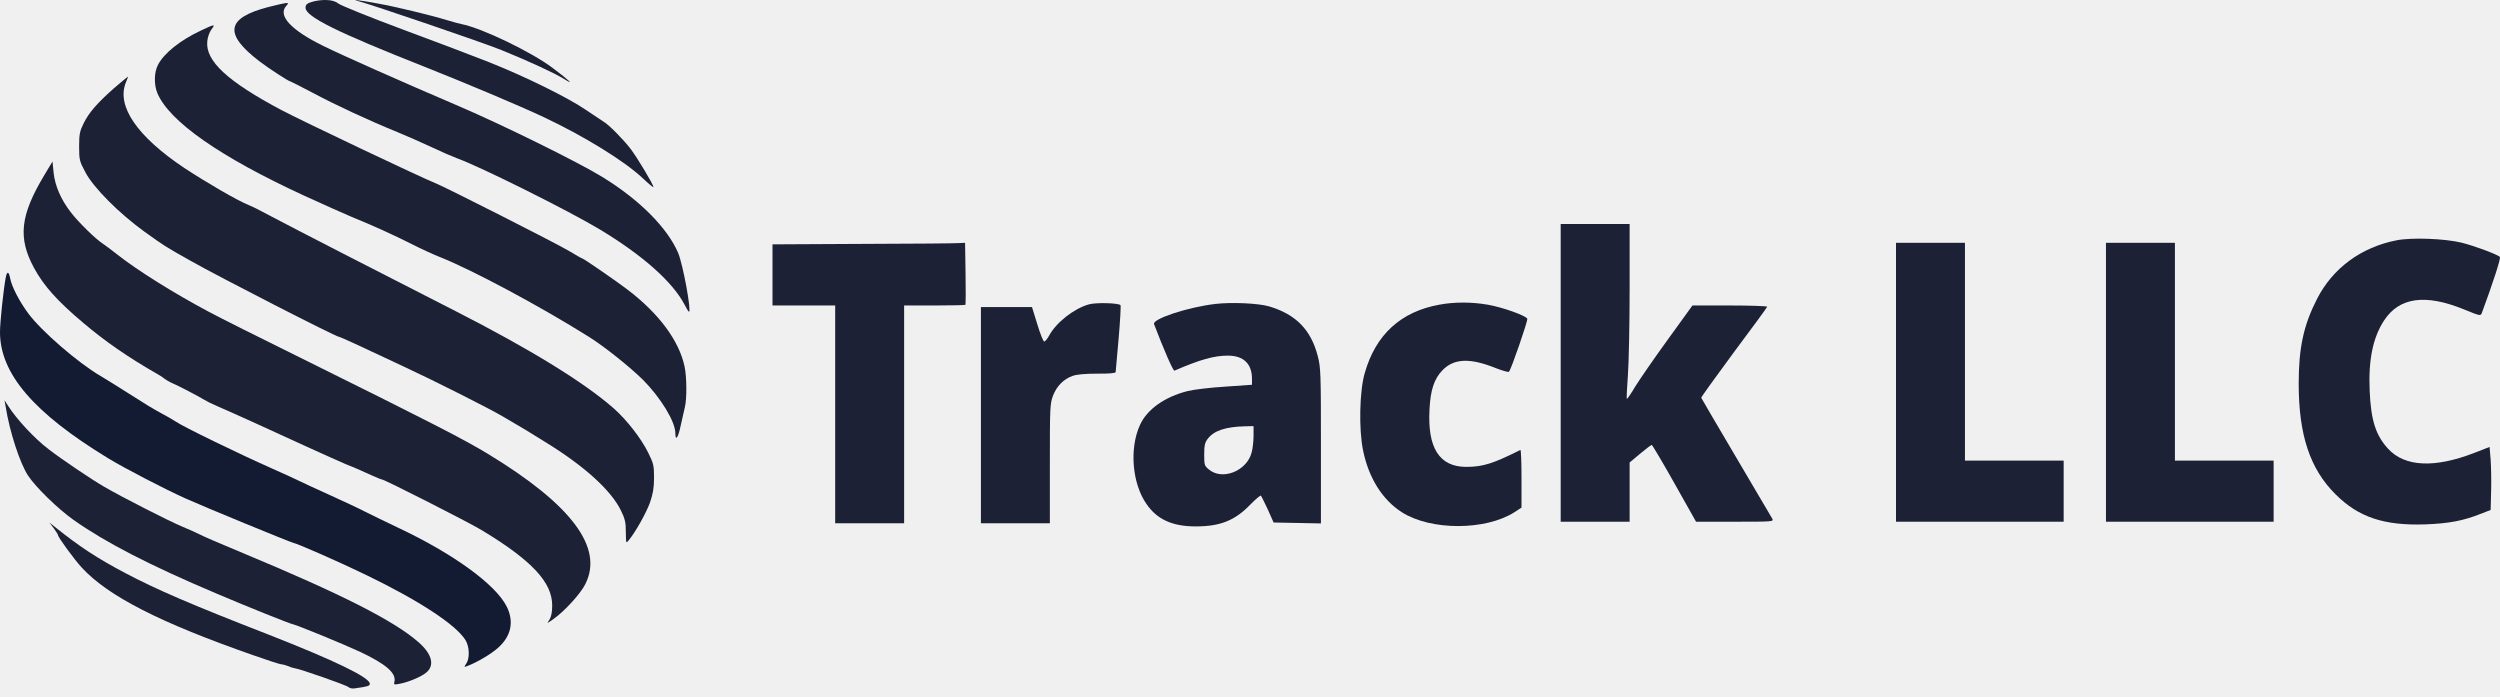
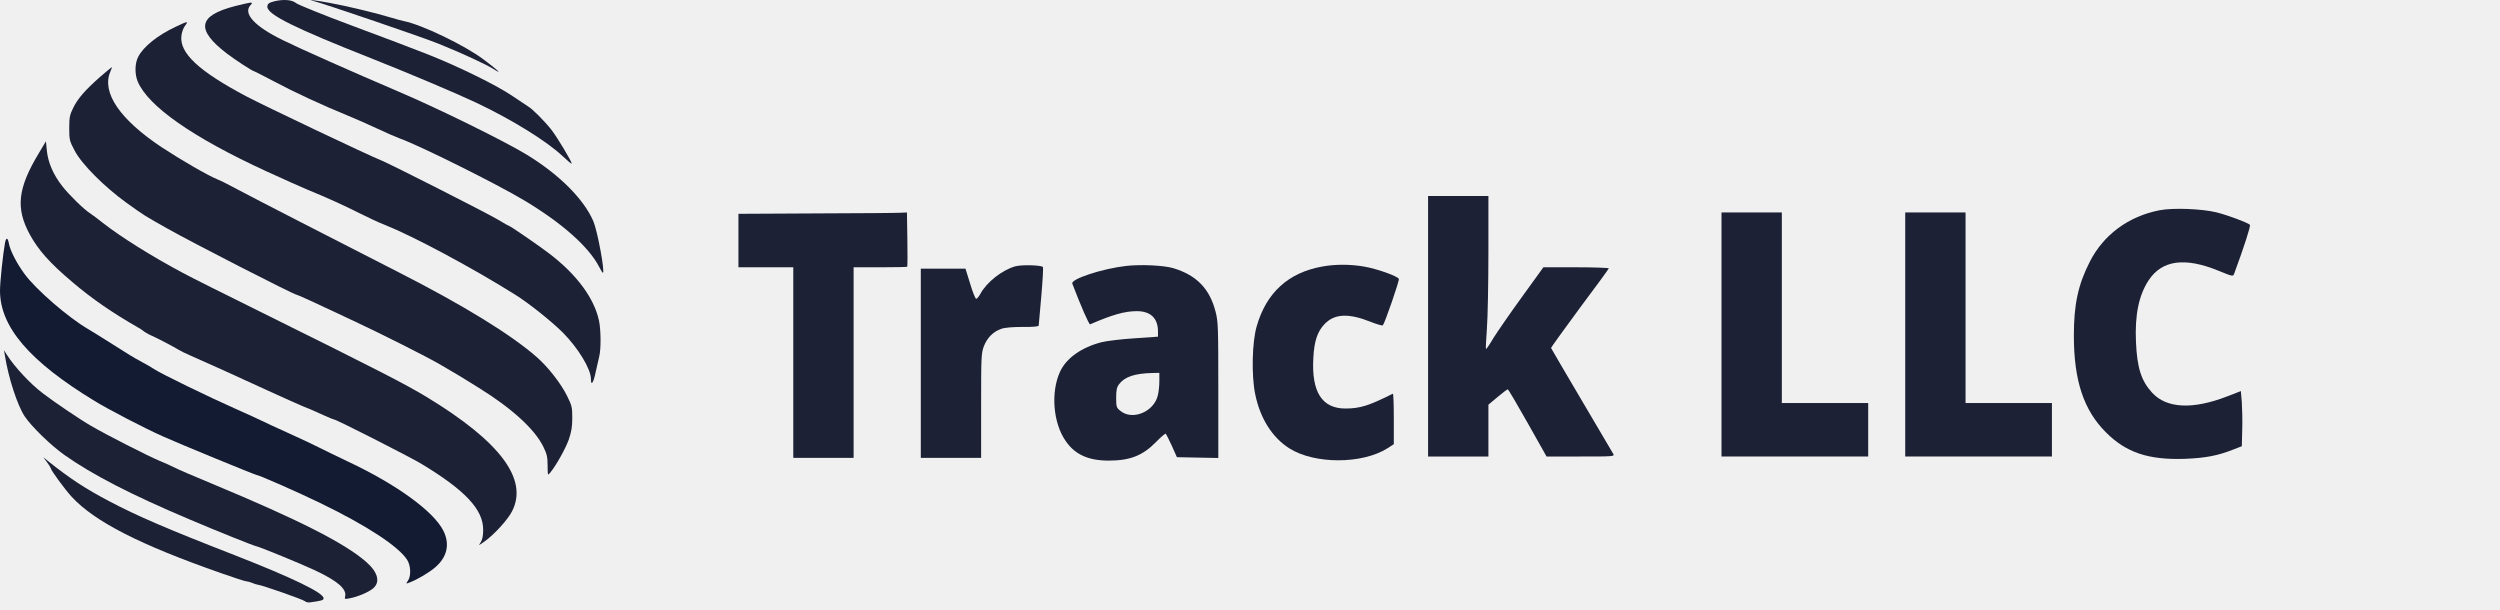
- <svg xmlns="http://www.w3.org/2000/svg" width="140" height="39" viewBox="0 0 140 39" fill="none">
-   <path d="M17.585 0.074C17.207 0.171 17.111 0.241 17.111 0.434C17.111 0.934 18.892 1.812 23.762 3.734C26.105 4.664 29.106 5.927 30.449 6.559C32.704 7.621 34.968 9.016 35.986 9.973C36.319 10.288 36.591 10.517 36.591 10.473C36.591 10.332 35.679 8.814 35.31 8.332C34.898 7.796 34.073 6.963 33.801 6.814C33.704 6.752 33.257 6.454 32.8 6.147C31.818 5.471 29.352 4.26 27.378 3.479C26.579 3.163 24.412 2.338 22.56 1.654C20.7 0.961 19.076 0.303 18.945 0.197C18.699 -0.013 18.164 -0.057 17.585 0.074Z" fill="#1C2135" />
-   <path d="M20.042 0.057C20.814 0.259 27.044 2.382 28.079 2.803C29.659 3.444 31.054 4.093 31.581 4.418C32.204 4.813 31.905 4.523 30.958 3.813C29.764 2.909 26.974 1.566 25.833 1.347C25.728 1.329 25.386 1.233 25.087 1.145C24.122 0.847 22.113 0.364 21.068 0.18C20.156 0.013 19.621 -0.048 20.042 0.057Z" fill="#1C2135" />
-   <path d="M15.04 0.39C12.662 1.005 12.513 1.891 14.531 3.435C15.049 3.83 16.163 4.558 16.26 4.558C16.277 4.558 16.848 4.848 17.515 5.199C18.813 5.892 20.665 6.752 22.244 7.393C22.779 7.612 23.648 7.998 24.175 8.244C24.71 8.498 25.342 8.77 25.579 8.858C26.842 9.306 31.826 11.789 33.564 12.833C35.977 14.281 37.679 15.79 38.346 17.08C38.451 17.291 38.557 17.457 38.583 17.457C38.732 17.457 38.25 14.825 37.978 14.167C37.372 12.754 35.81 11.184 33.731 9.911C32.362 9.069 28.088 6.963 25.535 5.875C22.534 4.594 19.155 3.093 18.094 2.567C16.286 1.68 15.54 0.864 16.032 0.329C16.163 0.18 16.163 0.171 16.005 0.171C15.918 0.18 15.479 0.276 15.04 0.39Z" fill="#1C2135" />
-   <path d="M11.258 1.707C10.109 2.242 9.179 2.979 8.845 3.637C8.626 4.058 8.617 4.734 8.81 5.208C9.477 6.805 12.338 8.797 17.067 10.973C18.129 11.456 19.314 11.991 19.7 12.149C20.884 12.631 22.025 13.149 23.017 13.649C23.534 13.912 24.254 14.246 24.613 14.386C26.43 15.106 30.221 17.133 32.976 18.861C33.836 19.397 35.284 20.555 36.012 21.275C37.004 22.275 37.82 23.617 37.82 24.258C37.82 24.732 37.978 24.512 38.118 23.837C38.206 23.442 38.311 22.968 38.355 22.793C38.469 22.336 38.46 21.108 38.337 20.529C38.03 19.081 36.907 17.563 35.143 16.22C34.511 15.738 32.678 14.474 32.607 14.474C32.581 14.474 32.256 14.29 31.879 14.062C31.177 13.64 24.947 10.482 24.394 10.262C23.648 9.973 16.944 6.787 15.795 6.182C12.724 4.558 11.486 3.4 11.609 2.303C11.627 2.084 11.732 1.794 11.837 1.654C12.074 1.338 12.039 1.338 11.258 1.707Z" fill="#1C2135" />
-   <path d="M6.388 4.936C5.44 5.778 4.975 6.305 4.677 6.919C4.466 7.349 4.431 7.516 4.431 8.2C4.431 8.946 4.449 9.025 4.782 9.648C5.23 10.508 6.678 11.956 8.099 12.982C9.266 13.816 9.196 13.772 10.705 14.623C12.267 15.509 18.813 18.861 18.98 18.861C19.041 18.861 20.121 19.353 22.595 20.52C24.421 21.371 27.395 22.872 28.167 23.328C29.369 24.03 29.475 24.091 30.642 24.82C32.765 26.136 34.213 27.461 34.766 28.575C35.003 29.058 35.047 29.251 35.047 29.804C35.056 30.436 35.056 30.444 35.205 30.26C35.591 29.795 36.188 28.724 36.398 28.145C36.565 27.654 36.626 27.329 36.626 26.759C36.626 26.066 36.6 25.96 36.302 25.355C35.907 24.548 35.073 23.486 34.362 22.863C32.704 21.406 29.642 19.528 25.509 17.422C21.191 15.22 16.435 12.78 15.216 12.131C14.68 11.842 14.11 11.552 13.943 11.491C13.303 11.236 11.583 10.236 10.328 9.411C7.669 7.638 6.502 5.927 7.055 4.602C7.125 4.436 7.178 4.295 7.16 4.295C7.143 4.295 6.801 4.585 6.388 4.936Z" fill="#1C2135" />
-   <path d="M2.483 9.806C1.132 12.052 0.992 13.316 1.904 15.001C2.448 16.001 3.194 16.843 4.642 18.063C5.905 19.134 7.178 20.011 8.863 20.976C8.985 21.046 9.1 21.117 9.126 21.143C9.196 21.213 9.512 21.406 9.652 21.459C9.933 21.573 11.197 22.231 11.407 22.371C11.53 22.45 11.864 22.617 12.153 22.74C13.066 23.135 15.33 24.162 17.155 25.004C18.12 25.443 19.112 25.89 19.349 25.987C19.831 26.18 20.068 26.276 20.814 26.619C21.086 26.741 21.34 26.847 21.376 26.847C21.525 26.847 26.114 29.181 26.948 29.672C29.773 31.374 30.94 32.612 30.923 33.928C30.923 34.288 30.87 34.542 30.765 34.709C30.607 34.946 30.607 34.937 31.019 34.648C31.625 34.218 32.52 33.235 32.774 32.717C33.818 30.672 32.02 28.268 27.307 25.407C25.939 24.583 24.219 23.696 16.76 20.002C14.514 18.897 12.223 17.747 11.671 17.449C9.714 16.404 7.722 15.159 6.581 14.264C6.265 14.009 5.905 13.746 5.774 13.658C5.379 13.412 4.396 12.447 3.984 11.912C3.413 11.184 3.08 10.411 3.001 9.665L2.94 9.042L2.483 9.806Z" fill="#1C2135" />
-   <path d="M87.398 20.88V29.216H89.328H91.259V27.557V25.899L91.847 25.407C92.171 25.136 92.461 24.916 92.496 24.916C92.531 24.916 93.101 25.881 93.768 27.066L94.979 29.216H97.155C99.296 29.216 99.34 29.216 99.244 29.04C99.191 28.944 98.278 27.399 97.217 25.601C96.155 23.802 95.278 22.301 95.269 22.275C95.26 22.24 96.085 21.099 97.094 19.73C98.112 18.37 98.954 17.221 98.963 17.177C98.981 17.142 98.05 17.107 96.892 17.107H94.777L93.4 19.011C92.636 20.064 91.82 21.248 91.575 21.643C91.338 22.047 91.127 22.354 91.101 22.336C91.083 22.319 91.109 21.722 91.162 21.029C91.215 20.327 91.259 18.124 91.259 16.15V12.544H89.328H87.398V20.88Z" fill="#1C2135" />
-   <path d="M134.212 13.456C132.228 13.842 130.631 15.018 129.754 16.738C128.999 18.212 128.727 19.476 128.727 21.485C128.727 24.363 129.359 26.259 130.789 27.68C132.079 28.97 133.51 29.444 135.835 29.365C137.16 29.312 137.95 29.163 138.959 28.759L139.476 28.558L139.503 27.505C139.52 26.926 139.503 26.136 139.476 25.741L139.415 25.03L138.555 25.364C136.335 26.224 134.668 26.145 133.738 25.136C133.044 24.381 132.772 23.547 132.702 21.889C132.623 20.143 132.887 18.888 133.518 17.931C134.369 16.65 135.817 16.448 137.958 17.317C138.906 17.703 138.915 17.703 138.985 17.519C139.626 15.79 140.056 14.448 139.994 14.386C139.845 14.246 138.581 13.772 137.844 13.588C136.888 13.36 135.071 13.289 134.212 13.456Z" fill="#1C2135" />
-   <path d="M48.288 13.658L43.26 13.684V15.395V17.107H45.015H46.77V23.205V29.304H48.7H50.631V23.205V17.107H52.325C53.263 17.107 54.044 17.089 54.062 17.071C54.08 17.054 54.088 16.264 54.071 15.316L54.044 13.597L53.676 13.614C53.474 13.632 51.043 13.649 48.288 13.658Z" fill="#1C2135" />
-   <path d="M106.176 21.406V29.216H110.87H115.565V27.505V25.794H112.801H110.037V19.695V13.597H108.106H106.176V21.406Z" fill="#1C2135" />
-   <path d="M117.934 21.406V29.216H122.629H127.323V27.505V25.794H124.559H121.795V19.695V13.597H119.865H117.934V21.406Z" fill="#1C2135" />
-   <path d="M0.316 15.571C0.193 16.229 0 18.054 0 18.598C0 20.924 1.887 23.126 6.055 25.662C6.941 26.206 9.24 27.399 10.398 27.917C11.407 28.373 16.251 30.365 16.427 30.4C16.69 30.453 19.024 31.48 20.489 32.191C23.464 33.63 25.535 34.981 26.07 35.85C26.29 36.209 26.316 36.859 26.114 37.157C25.974 37.368 25.974 37.376 26.21 37.28C26.72 37.087 27.492 36.631 27.878 36.288C28.624 35.639 28.799 34.814 28.378 33.972C27.764 32.734 25.386 31.006 22.288 29.549C21.586 29.216 20.761 28.812 20.445 28.654C20.13 28.488 19.243 28.075 18.471 27.724C17.699 27.373 16.927 27.022 16.76 26.934C16.593 26.847 15.9 26.531 15.224 26.232C13.364 25.407 10.24 23.89 9.828 23.6C9.705 23.521 9.372 23.319 9.082 23.17C8.503 22.854 8.283 22.722 6.976 21.889C6.493 21.582 5.879 21.204 5.616 21.046C4.37 20.318 2.308 18.537 1.579 17.545C1.079 16.87 0.649 16.036 0.57 15.588C0.491 15.176 0.386 15.176 0.316 15.571Z" fill="#131B32" />
-   <path d="M60.977 17.045C60.134 17.282 59.143 18.063 58.748 18.8C58.651 18.976 58.528 19.125 58.476 19.125C58.423 19.125 58.248 18.686 58.09 18.16L57.791 17.194H56.361H54.931V23.249V29.304H56.861H58.792V25.969C58.792 22.828 58.8 22.617 58.967 22.161C59.178 21.617 59.564 21.222 60.081 21.046C60.292 20.967 60.792 20.924 61.45 20.924C62.108 20.932 62.477 20.897 62.477 20.836C62.486 20.792 62.556 19.941 62.644 18.949C62.731 17.958 62.775 17.124 62.749 17.089C62.635 16.966 61.38 16.931 60.977 17.045Z" fill="#1C2135" />
-   <path d="M68.075 17.019C66.54 17.194 64.513 17.861 64.627 18.151C65.171 19.581 65.697 20.783 65.768 20.757C67.207 20.134 67.988 19.915 68.76 19.915C69.637 19.915 70.111 20.371 70.111 21.213V21.547L68.602 21.652C67.768 21.704 66.829 21.819 66.513 21.898C65.224 22.222 64.232 22.924 63.837 23.802C63.24 25.109 63.398 27.066 64.197 28.215C64.785 29.084 65.653 29.479 66.952 29.479C68.33 29.479 69.146 29.154 70.006 28.268C70.304 27.961 70.585 27.724 70.611 27.759C70.638 27.785 70.813 28.137 70.997 28.531L71.322 29.26L72.647 29.286L73.972 29.312V24.978C73.972 20.915 73.963 20.599 73.797 19.95C73.419 18.475 72.577 17.607 71.076 17.159C70.489 16.984 68.997 16.913 68.075 17.019ZM70.199 24.398C70.199 24.688 70.155 25.109 70.094 25.329C69.83 26.381 68.435 26.934 67.68 26.276C67.452 26.092 67.435 26.022 67.435 25.46C67.435 24.969 67.47 24.793 67.619 24.591C67.97 24.118 68.619 23.898 69.743 23.872L70.199 23.863V24.398Z" fill="#1C2135" />
-   <path d="M80.597 17.063C78.439 17.457 77.043 18.739 76.429 20.88C76.131 21.889 76.087 24.039 76.332 25.223C76.648 26.776 77.421 27.996 78.509 28.689C80.123 29.716 83.177 29.716 84.8 28.689L85.204 28.426V26.794C85.204 25.899 85.178 25.179 85.142 25.197C83.598 25.969 83.037 26.145 82.106 26.145C80.606 26.145 79.93 25.083 80.053 22.916C80.106 21.836 80.316 21.213 80.773 20.739C81.413 20.072 82.308 20.029 83.747 20.608C84.133 20.757 84.467 20.853 84.502 20.818C84.634 20.669 85.564 17.966 85.529 17.852C85.458 17.677 84.16 17.212 83.317 17.063C82.405 16.905 81.439 16.905 80.597 17.063Z" fill="#1C2135" />
-   <path d="M0.316 22.766C0.535 24.17 1.123 25.969 1.579 26.645C2.009 27.294 3.264 28.514 4.124 29.119C5.914 30.383 8.398 31.664 12.153 33.252C13.952 34.016 16.225 34.928 16.418 34.963C16.663 35.016 19.235 36.069 20.156 36.499C21.613 37.183 22.209 37.701 22.086 38.184C22.042 38.342 22.069 38.35 22.35 38.298C22.876 38.201 23.587 37.903 23.868 37.666C24.359 37.262 24.192 36.622 23.438 35.964C22.069 34.761 19.12 33.27 13.601 30.971C12.416 30.479 11.311 30.006 11.144 29.909C10.977 29.821 10.539 29.628 10.179 29.479C9.468 29.181 6.827 27.838 5.835 27.259C5.133 26.855 3.431 25.706 2.729 25.162C1.939 24.565 0.93 23.477 0.456 22.731L0.254 22.415L0.316 22.766Z" fill="#1C2135" />
-   <path d="M3.01 29.584C3.141 29.76 3.247 29.935 3.247 29.962C3.247 30.084 4.159 31.331 4.589 31.796C6.055 33.384 8.959 34.867 14.154 36.683C14.97 36.973 15.681 37.201 15.751 37.201C15.821 37.201 15.979 37.245 16.119 37.297C16.251 37.359 16.427 37.411 16.497 37.42C16.795 37.455 19.401 38.368 19.506 38.473C19.577 38.535 19.717 38.57 19.84 38.552C20.603 38.447 20.709 38.412 20.709 38.289C20.709 37.938 18.726 36.982 15.005 35.525C10.714 33.858 8.766 33.015 7.02 32.094C5.44 31.26 4.475 30.629 3.071 29.505L2.764 29.26L3.01 29.584Z" fill="#1C2135" />
+ <svg xmlns="http://www.w3.org/2000/svg" width="160" height="39" viewBox="0 0 160 39" fill="none">
+   <g clip-path="url(#clip0_276_1129)">
+     <path d="M17.585 0.075C17.207 0.171 17.111 0.241 17.111 0.434C17.111 0.934 18.892 1.812 23.762 3.734C26.105 4.664 29.106 5.927 30.449 6.559C32.704 7.621 34.968 9.016 35.986 9.973C36.319 10.288 36.591 10.517 36.591 10.473C36.591 10.332 35.678 8.814 35.31 8.332C34.897 7.796 34.073 6.963 33.801 6.814C33.704 6.752 33.257 6.454 32.8 6.147C31.817 5.471 29.352 4.26 27.377 3.479C26.579 3.163 24.411 2.338 22.56 1.654C20.7 0.961 19.076 0.303 18.945 0.197C18.699 -0.013 18.164 -0.057 17.585 0.075Z" fill="#1C2135" />
+     <path d="M20.042 0.057C20.814 0.259 27.044 2.382 28.08 2.803C29.659 3.444 31.054 4.093 31.581 4.418C32.204 4.813 31.906 4.523 30.958 3.813C29.765 2.909 26.974 1.566 25.833 1.347C25.728 1.329 25.386 1.233 25.087 1.145C24.122 0.847 22.113 0.364 21.069 0.18C20.156 0.013 19.621 -0.048 20.042 0.057Z" fill="#1C2135" />
+     <path d="M15.04 0.39C12.662 1.005 12.513 1.891 14.531 3.435C15.049 3.83 16.163 4.558 16.26 4.558C16.277 4.558 16.848 4.848 17.515 5.199C18.813 5.892 20.665 6.752 22.244 7.393C22.78 7.612 23.648 7.998 24.175 8.244C24.71 8.498 25.342 8.77 25.579 8.858C26.842 9.306 31.826 11.789 33.564 12.833C35.977 14.281 37.679 15.79 38.346 17.08C38.452 17.291 38.557 17.457 38.583 17.457C38.732 17.457 38.25 14.825 37.978 14.167C37.372 12.754 35.81 11.183 33.731 9.911C32.362 9.069 28.088 6.963 25.535 5.875C22.534 4.593 19.156 3.093 18.094 2.566C16.286 1.68 15.54 0.864 16.032 0.329C16.163 0.18 16.163 0.171 16.005 0.171C15.918 0.18 15.479 0.276 15.04 0.39Z" fill="#1C2135" />
+     <path d="M11.258 1.707C10.108 2.242 9.178 2.979 8.845 3.637C8.626 4.058 8.617 4.734 8.81 5.208C9.477 6.805 12.337 8.797 17.067 10.973C18.129 11.456 19.313 11.991 19.7 12.149C20.884 12.631 22.025 13.149 23.016 13.649C23.534 13.913 24.254 14.246 24.613 14.386C26.43 15.106 30.221 17.133 32.976 18.862C33.836 19.397 35.284 20.555 36.012 21.275C37.004 22.275 37.82 23.618 37.82 24.258C37.82 24.732 37.977 24.513 38.118 23.837C38.206 23.442 38.311 22.968 38.355 22.793C38.469 22.336 38.46 21.108 38.337 20.529C38.03 19.081 36.907 17.563 35.143 16.22C34.511 15.738 32.678 14.474 32.607 14.474C32.581 14.474 32.256 14.29 31.879 14.062C31.177 13.64 24.947 10.482 24.394 10.262C23.648 9.973 16.944 6.787 15.795 6.182C12.723 4.559 11.486 3.4 11.609 2.303C11.627 2.084 11.732 1.794 11.837 1.654C12.074 1.338 12.039 1.338 11.258 1.707Z" fill="#1C2135" />
+     <path d="M6.388 4.936C5.44 5.778 4.975 6.305 4.677 6.919C4.466 7.349 4.431 7.516 4.431 8.2C4.431 8.946 4.449 9.025 4.782 9.648C5.23 10.508 6.678 11.956 8.099 12.982C9.266 13.816 9.196 13.772 10.705 14.623C12.267 15.51 18.813 18.862 18.98 18.862C19.041 18.862 20.121 19.353 22.595 20.52C24.42 21.371 27.395 22.872 28.167 23.328C29.369 24.03 29.475 24.091 30.642 24.82C32.765 26.136 34.213 27.461 34.766 28.576C35.003 29.058 35.047 29.251 35.047 29.804C35.055 30.436 35.055 30.445 35.205 30.26C35.591 29.795 36.187 28.725 36.398 28.145C36.565 27.654 36.626 27.329 36.626 26.759C36.626 26.066 36.6 25.96 36.301 25.355C35.907 24.548 35.073 23.486 34.362 22.863C32.704 21.406 29.641 19.529 25.508 17.423C21.191 15.22 16.435 12.781 15.215 12.131C14.68 11.842 14.11 11.552 13.943 11.491C13.303 11.236 11.583 10.236 10.328 9.411C7.669 7.639 6.502 5.928 7.055 4.603C7.125 4.436 7.178 4.295 7.16 4.295C7.143 4.295 6.8 4.585 6.388 4.936Z" fill="#1C2135" />
+     <path d="M2.483 9.806C1.132 12.052 0.992 13.316 1.904 15.001C2.448 16.001 3.194 16.843 4.642 18.063C5.905 19.134 7.178 20.011 8.863 20.976C8.985 21.047 9.1 21.117 9.126 21.143C9.196 21.213 9.512 21.406 9.652 21.459C9.933 21.573 11.197 22.231 11.407 22.372C11.53 22.451 11.864 22.617 12.153 22.74C13.066 23.135 15.33 24.162 17.155 25.004C18.12 25.443 19.112 25.89 19.349 25.987C19.831 26.18 20.068 26.276 20.814 26.619C21.086 26.741 21.34 26.847 21.376 26.847C21.525 26.847 26.114 29.181 26.948 29.672C29.773 31.375 30.94 32.612 30.923 33.928C30.923 34.288 30.87 34.542 30.765 34.709C30.607 34.946 30.607 34.937 31.019 34.648C31.625 34.218 32.52 33.235 32.774 32.717C33.818 30.673 32.02 28.268 27.307 25.408C25.939 24.583 24.219 23.697 16.76 20.002C14.514 18.897 12.223 17.747 11.671 17.449C9.714 16.405 7.722 15.159 6.581 14.264C6.265 14.009 5.905 13.746 5.774 13.658C5.379 13.412 4.396 12.447 3.984 11.912C3.413 11.184 3.08 10.411 3.001 9.665L2.94 9.042L2.483 9.806Z" fill="#1C2135" />
+     <path d="M0.316 15.571C0.193 16.229 0 18.054 0 18.598C0 20.924 1.887 23.126 6.055 25.662C6.941 26.206 9.24 27.399 10.398 27.917C11.407 28.373 16.251 30.365 16.427 30.4C16.69 30.453 19.024 31.48 20.489 32.191C23.464 33.63 25.535 34.981 26.07 35.85C26.29 36.209 26.316 36.859 26.114 37.157C25.974 37.368 25.974 37.376 26.21 37.28C26.72 37.087 27.492 36.631 27.878 36.288C28.624 35.639 28.799 34.814 28.378 33.972C27.764 32.734 25.386 31.006 22.288 29.549C21.586 29.216 20.761 28.812 20.445 28.654C20.13 28.488 19.243 28.075 18.471 27.724C17.699 27.373 16.927 27.022 16.76 26.934C16.593 26.847 15.9 26.531 15.224 26.232C13.364 25.407 10.24 23.89 9.828 23.6C9.705 23.521 9.372 23.319 9.082 23.17C8.503 22.854 8.283 22.722 6.976 21.889C6.493 21.582 5.879 21.204 5.616 21.046C4.37 20.318 2.308 18.537 1.579 17.545C1.079 16.87 0.649 16.036 0.57 15.588C0.491 15.176 0.386 15.176 0.316 15.571Z" fill="#131B32" />
+     <path d="M121.934 21.406V29.216H126.629H131.323V27.505V25.794H128.559H125.795V19.695V13.597H123.865H121.934V21.406Z" fill="#1C2135" />
+     <path d="M91.397 20.88V29.216H93.328H95.258V27.557V25.899L95.846 25.407C96.171 25.135 96.461 24.916 96.496 24.916C96.531 24.916 97.101 25.881 97.768 27.066L98.979 29.216H101.155C103.296 29.216 103.34 29.216 103.244 29.04C103.191 28.944 102.278 27.399 101.217 25.601C100.155 23.802 99.277 22.301 99.269 22.275C99.26 22.24 100.085 21.099 101.094 19.73C102.112 18.37 102.954 17.221 102.963 17.177C102.98 17.142 102.05 17.106 100.892 17.106H98.777L97.4 19.011C96.636 20.064 95.82 21.248 95.574 21.643C95.338 22.047 95.127 22.354 95.1 22.336C95.083 22.319 95.109 21.722 95.162 21.029C95.215 20.327 95.258 18.124 95.258 16.15V12.543H93.328H91.397V20.88Z" fill="#1C2135" />
+     <path d="M138.212 13.456C136.228 13.842 134.631 15.018 133.754 16.738C132.999 18.212 132.727 19.476 132.727 21.485C132.727 24.363 133.359 26.259 134.789 27.68C136.079 28.97 137.51 29.444 139.835 29.365C141.16 29.312 141.95 29.163 142.959 28.759L143.476 28.558L143.503 27.505C143.52 26.925 143.503 26.136 143.476 25.741L143.415 25.03L142.555 25.363C140.335 26.224 138.668 26.145 137.738 25.135C137.044 24.381 136.772 23.547 136.702 21.889C136.623 20.142 136.887 18.888 137.518 17.931C138.369 16.65 139.817 16.448 141.958 17.317C142.906 17.703 142.915 17.703 142.985 17.519C143.626 15.79 144.056 14.448 143.994 14.386C143.845 14.246 142.581 13.772 141.844 13.588C140.888 13.36 139.071 13.289 138.212 13.456Z" fill="#1C2135" />
+     <path d="M52.288 13.658L47.26 13.684V15.396V17.107H49.015H50.77V23.205V29.304H52.701H54.631V23.205V17.107H56.325C57.264 17.107 58.045 17.089 58.062 17.072C58.08 17.054 58.089 16.264 58.071 15.316L58.045 13.597L57.676 13.614C57.474 13.632 55.044 13.649 52.288 13.658Z" fill="#1C2135" />
+     <path d="M110.176 21.406V29.216H114.87H119.565V27.505V25.794H116.801H114.037V19.695V13.597H112.106H110.176V21.406Z" fill="#1C2135" />
+     <path d="M64.977 17.045C64.134 17.282 63.143 18.063 62.748 18.8C62.651 18.975 62.528 19.125 62.476 19.125C62.423 19.125 62.248 18.686 62.09 18.159L61.791 17.194H60.361H58.931V23.249V29.303H60.861H62.792V25.969C62.792 22.828 62.8 22.617 62.967 22.161C63.178 21.617 63.564 21.222 64.082 21.046C64.292 20.967 64.792 20.924 65.45 20.924C66.109 20.932 66.477 20.897 66.477 20.836C66.486 20.792 66.556 19.941 66.644 18.949C66.731 17.958 66.775 17.124 66.749 17.089C66.635 16.966 65.38 16.931 64.977 17.045Z" fill="#1C2135" />
+     <path d="M72.076 17.019C70.54 17.194 68.513 17.861 68.627 18.151C69.171 19.581 69.698 20.783 69.768 20.757C71.207 20.134 71.988 19.914 72.76 19.914C73.638 19.914 74.111 20.371 74.111 21.213V21.547L72.602 21.652C71.769 21.704 70.83 21.819 70.514 21.898C69.224 22.222 68.232 22.924 67.837 23.802C67.241 25.109 67.399 27.066 68.197 28.215C68.785 29.084 69.654 29.479 70.952 29.479C72.33 29.479 73.146 29.154 74.006 28.268C74.304 27.961 74.585 27.724 74.612 27.759C74.638 27.785 74.813 28.136 74.998 28.531L75.322 29.26L76.647 29.286L77.972 29.312V24.977C77.972 20.915 77.963 20.599 77.797 19.95C77.419 18.475 76.577 17.607 75.077 17.159C74.489 16.984 72.997 16.913 72.076 17.019ZM74.199 24.398C74.199 24.688 74.155 25.109 74.094 25.328C73.831 26.381 72.435 26.934 71.681 26.276C71.453 26.092 71.435 26.022 71.435 25.46C71.435 24.969 71.47 24.793 71.619 24.591C71.97 24.117 72.62 23.898 73.743 23.872L74.199 23.863V24.398Z" fill="#1C2135" />
+     <path d="M84.597 17.063C82.439 17.458 81.043 18.739 80.429 20.88C80.131 21.889 80.087 24.039 80.332 25.224C80.648 26.777 81.421 27.996 82.509 28.689C84.123 29.716 87.177 29.716 88.8 28.689L89.204 28.426V26.794C89.204 25.899 89.178 25.18 89.142 25.197C87.598 25.969 87.037 26.145 86.106 26.145C84.606 26.145 83.93 25.083 84.053 22.916C84.106 21.836 84.316 21.213 84.773 20.739C85.413 20.073 86.308 20.029 87.747 20.608C88.133 20.757 88.467 20.854 88.502 20.819C88.634 20.669 89.564 17.967 89.529 17.853C89.458 17.677 88.16 17.212 87.317 17.063C86.405 16.905 85.439 16.905 84.597 17.063Z" fill="#1C2135" />
+     <path d="M0.316 22.767C0.535 24.171 1.123 25.969 1.579 26.645C2.009 27.294 3.264 28.514 4.124 29.119C5.914 30.383 8.397 31.664 12.153 33.252C13.952 34.016 16.225 34.928 16.418 34.964C16.663 35.016 19.234 36.069 20.156 36.499C21.612 37.184 22.209 37.701 22.086 38.184C22.042 38.342 22.069 38.351 22.349 38.298C22.876 38.202 23.587 37.903 23.867 37.666C24.359 37.263 24.192 36.622 23.438 35.964C22.069 34.762 19.12 33.27 13.601 30.971C12.416 30.48 11.311 30.006 11.144 29.909C10.977 29.822 10.539 29.628 10.179 29.479C9.468 29.181 6.827 27.838 5.835 27.259C5.133 26.856 3.431 25.706 2.729 25.162C1.939 24.565 0.93 23.477 0.456 22.731L0.254 22.416L0.316 22.767Z" fill="#1C2135" />
+     <path d="M3.01 29.584C3.141 29.76 3.247 29.936 3.247 29.962C3.247 30.085 4.159 31.331 4.589 31.796C6.055 33.384 8.959 34.867 14.154 36.683C14.97 36.973 15.681 37.201 15.751 37.201C15.821 37.201 15.979 37.245 16.119 37.298C16.251 37.359 16.427 37.412 16.497 37.42C16.795 37.456 19.401 38.368 19.507 38.473C19.577 38.535 19.717 38.57 19.84 38.552C20.604 38.447 20.709 38.412 20.709 38.289C20.709 37.938 18.726 36.982 15.005 35.525C10.714 33.858 8.766 33.015 7.02 32.094C5.44 31.261 4.475 30.629 3.071 29.506L2.764 29.26L3.01 29.584Z" fill="#1C2135" />
+   </g>
+   <defs>
+     <clipPath id="clip0_276_1129">
+       <rect width="160" height="39" fill="white" />
+     </clipPath>
+   </defs>
</svg>
